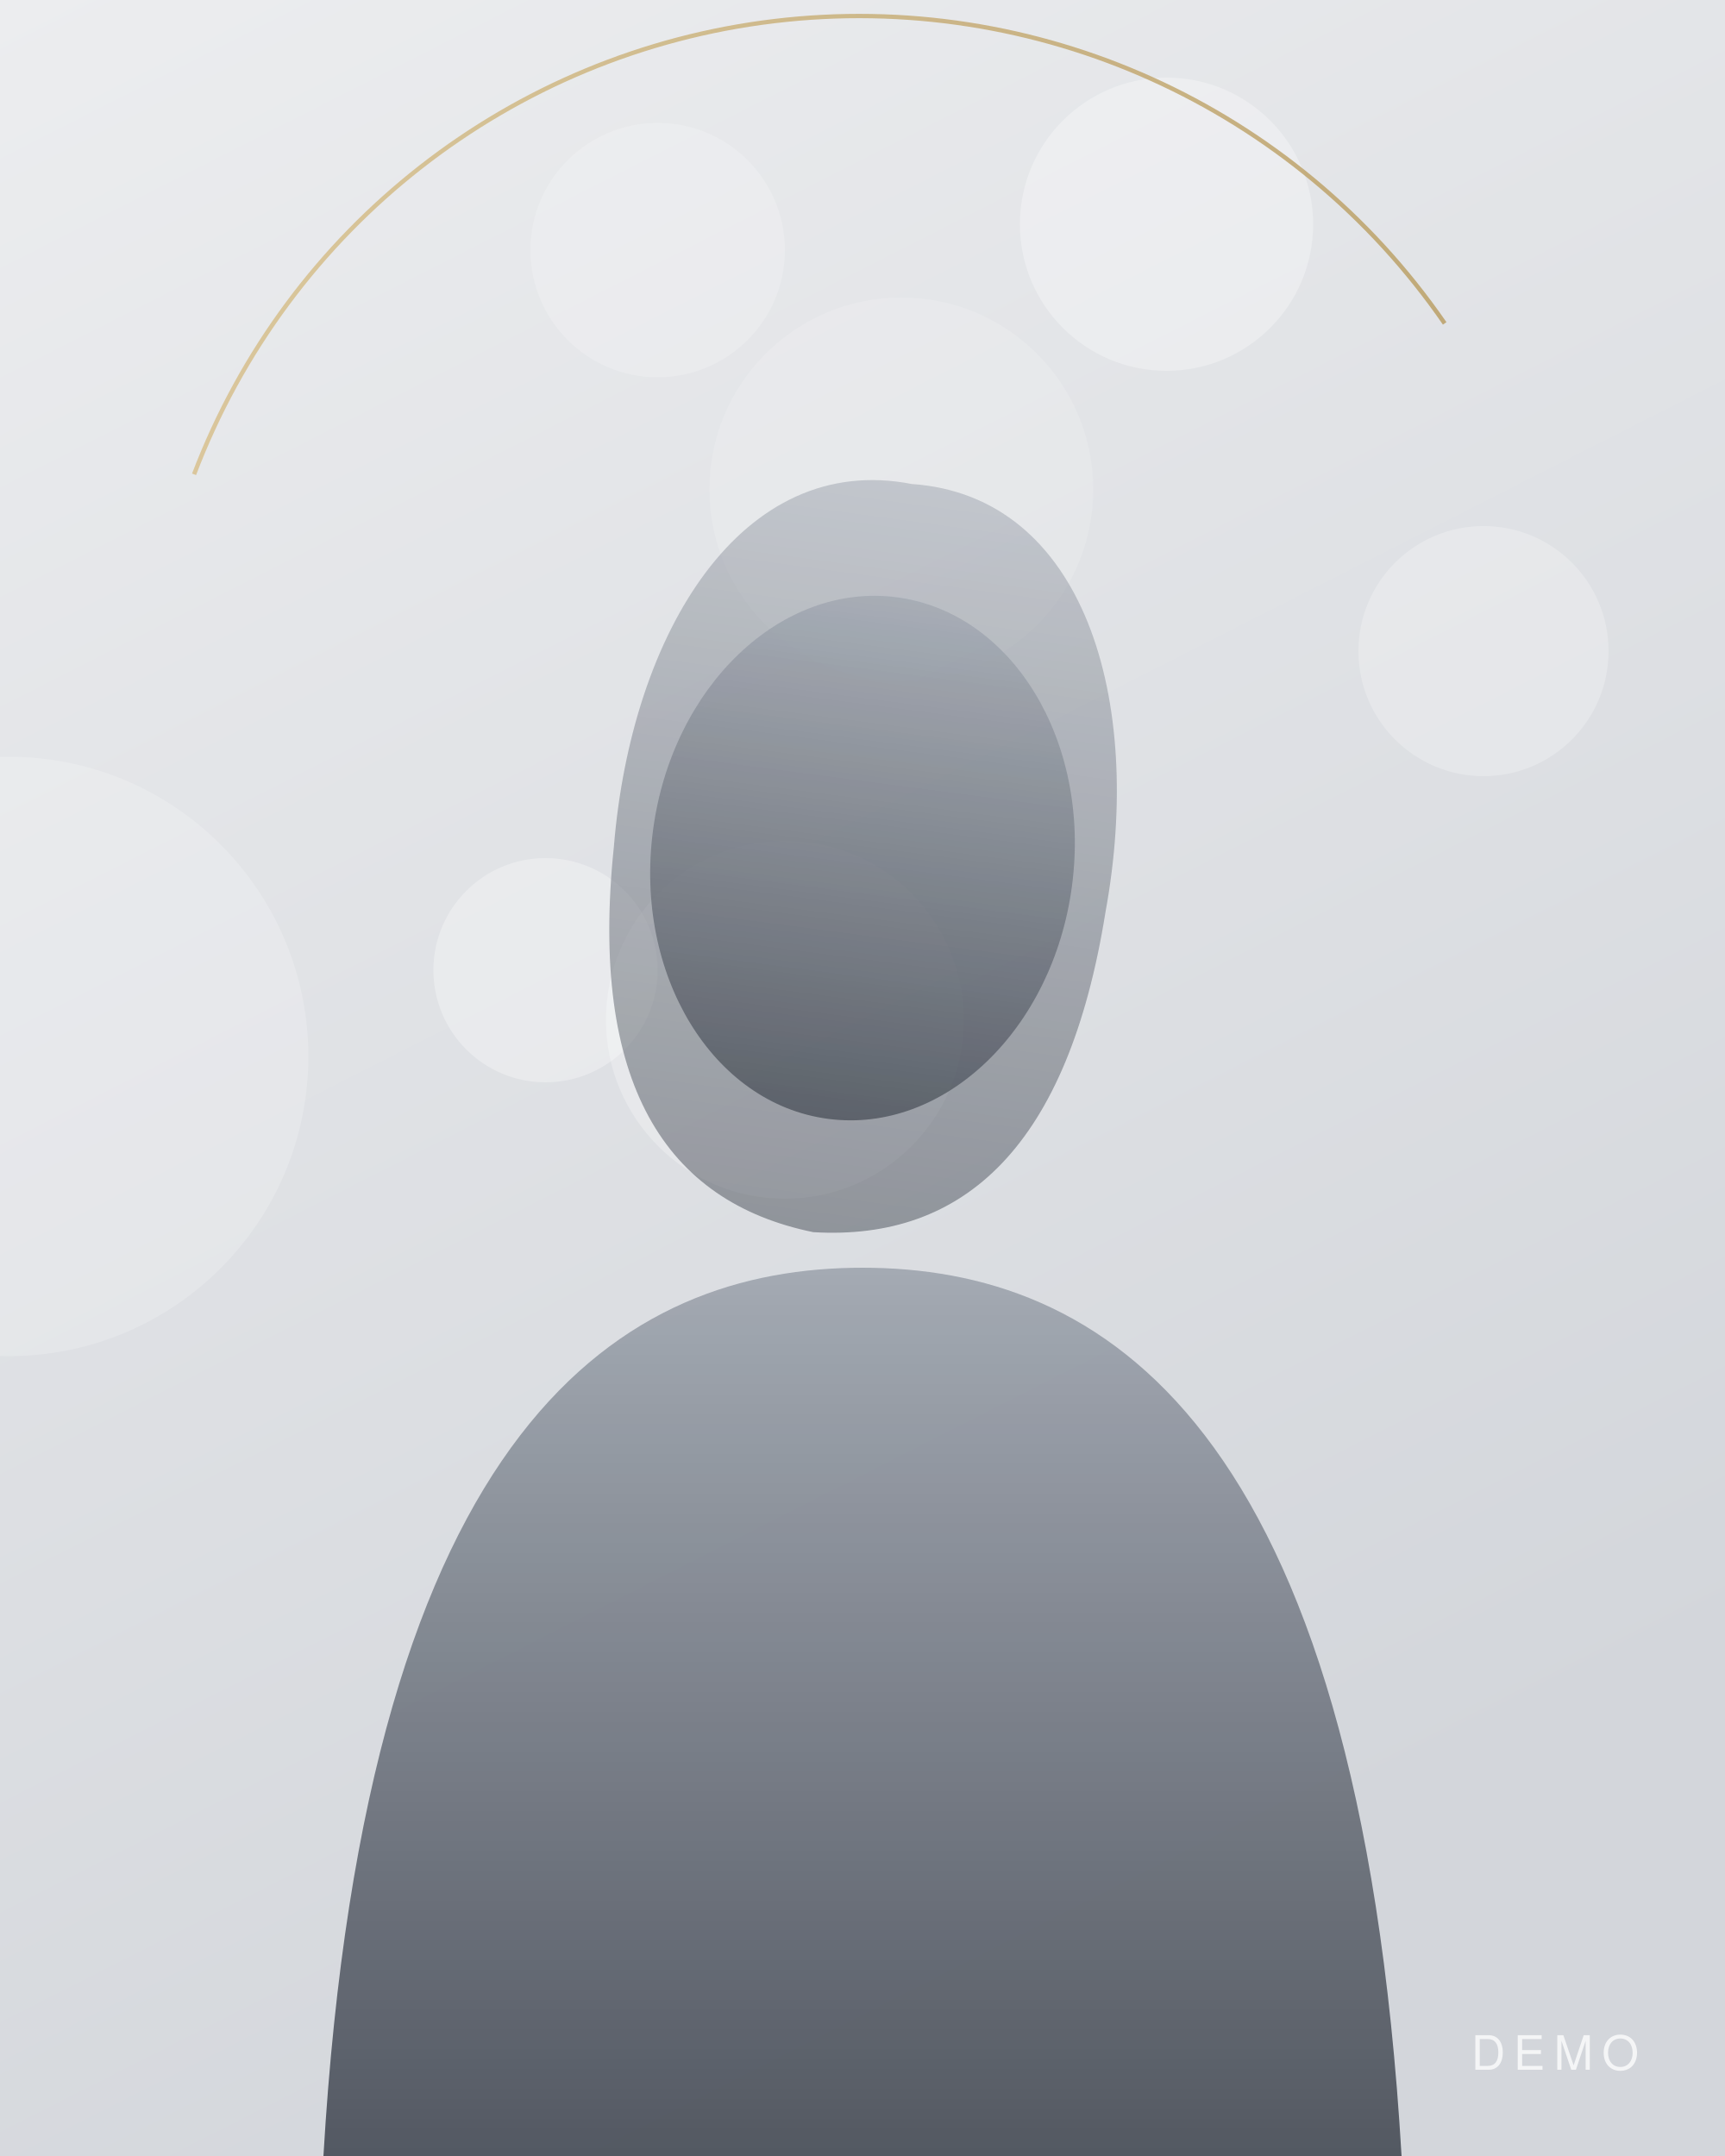
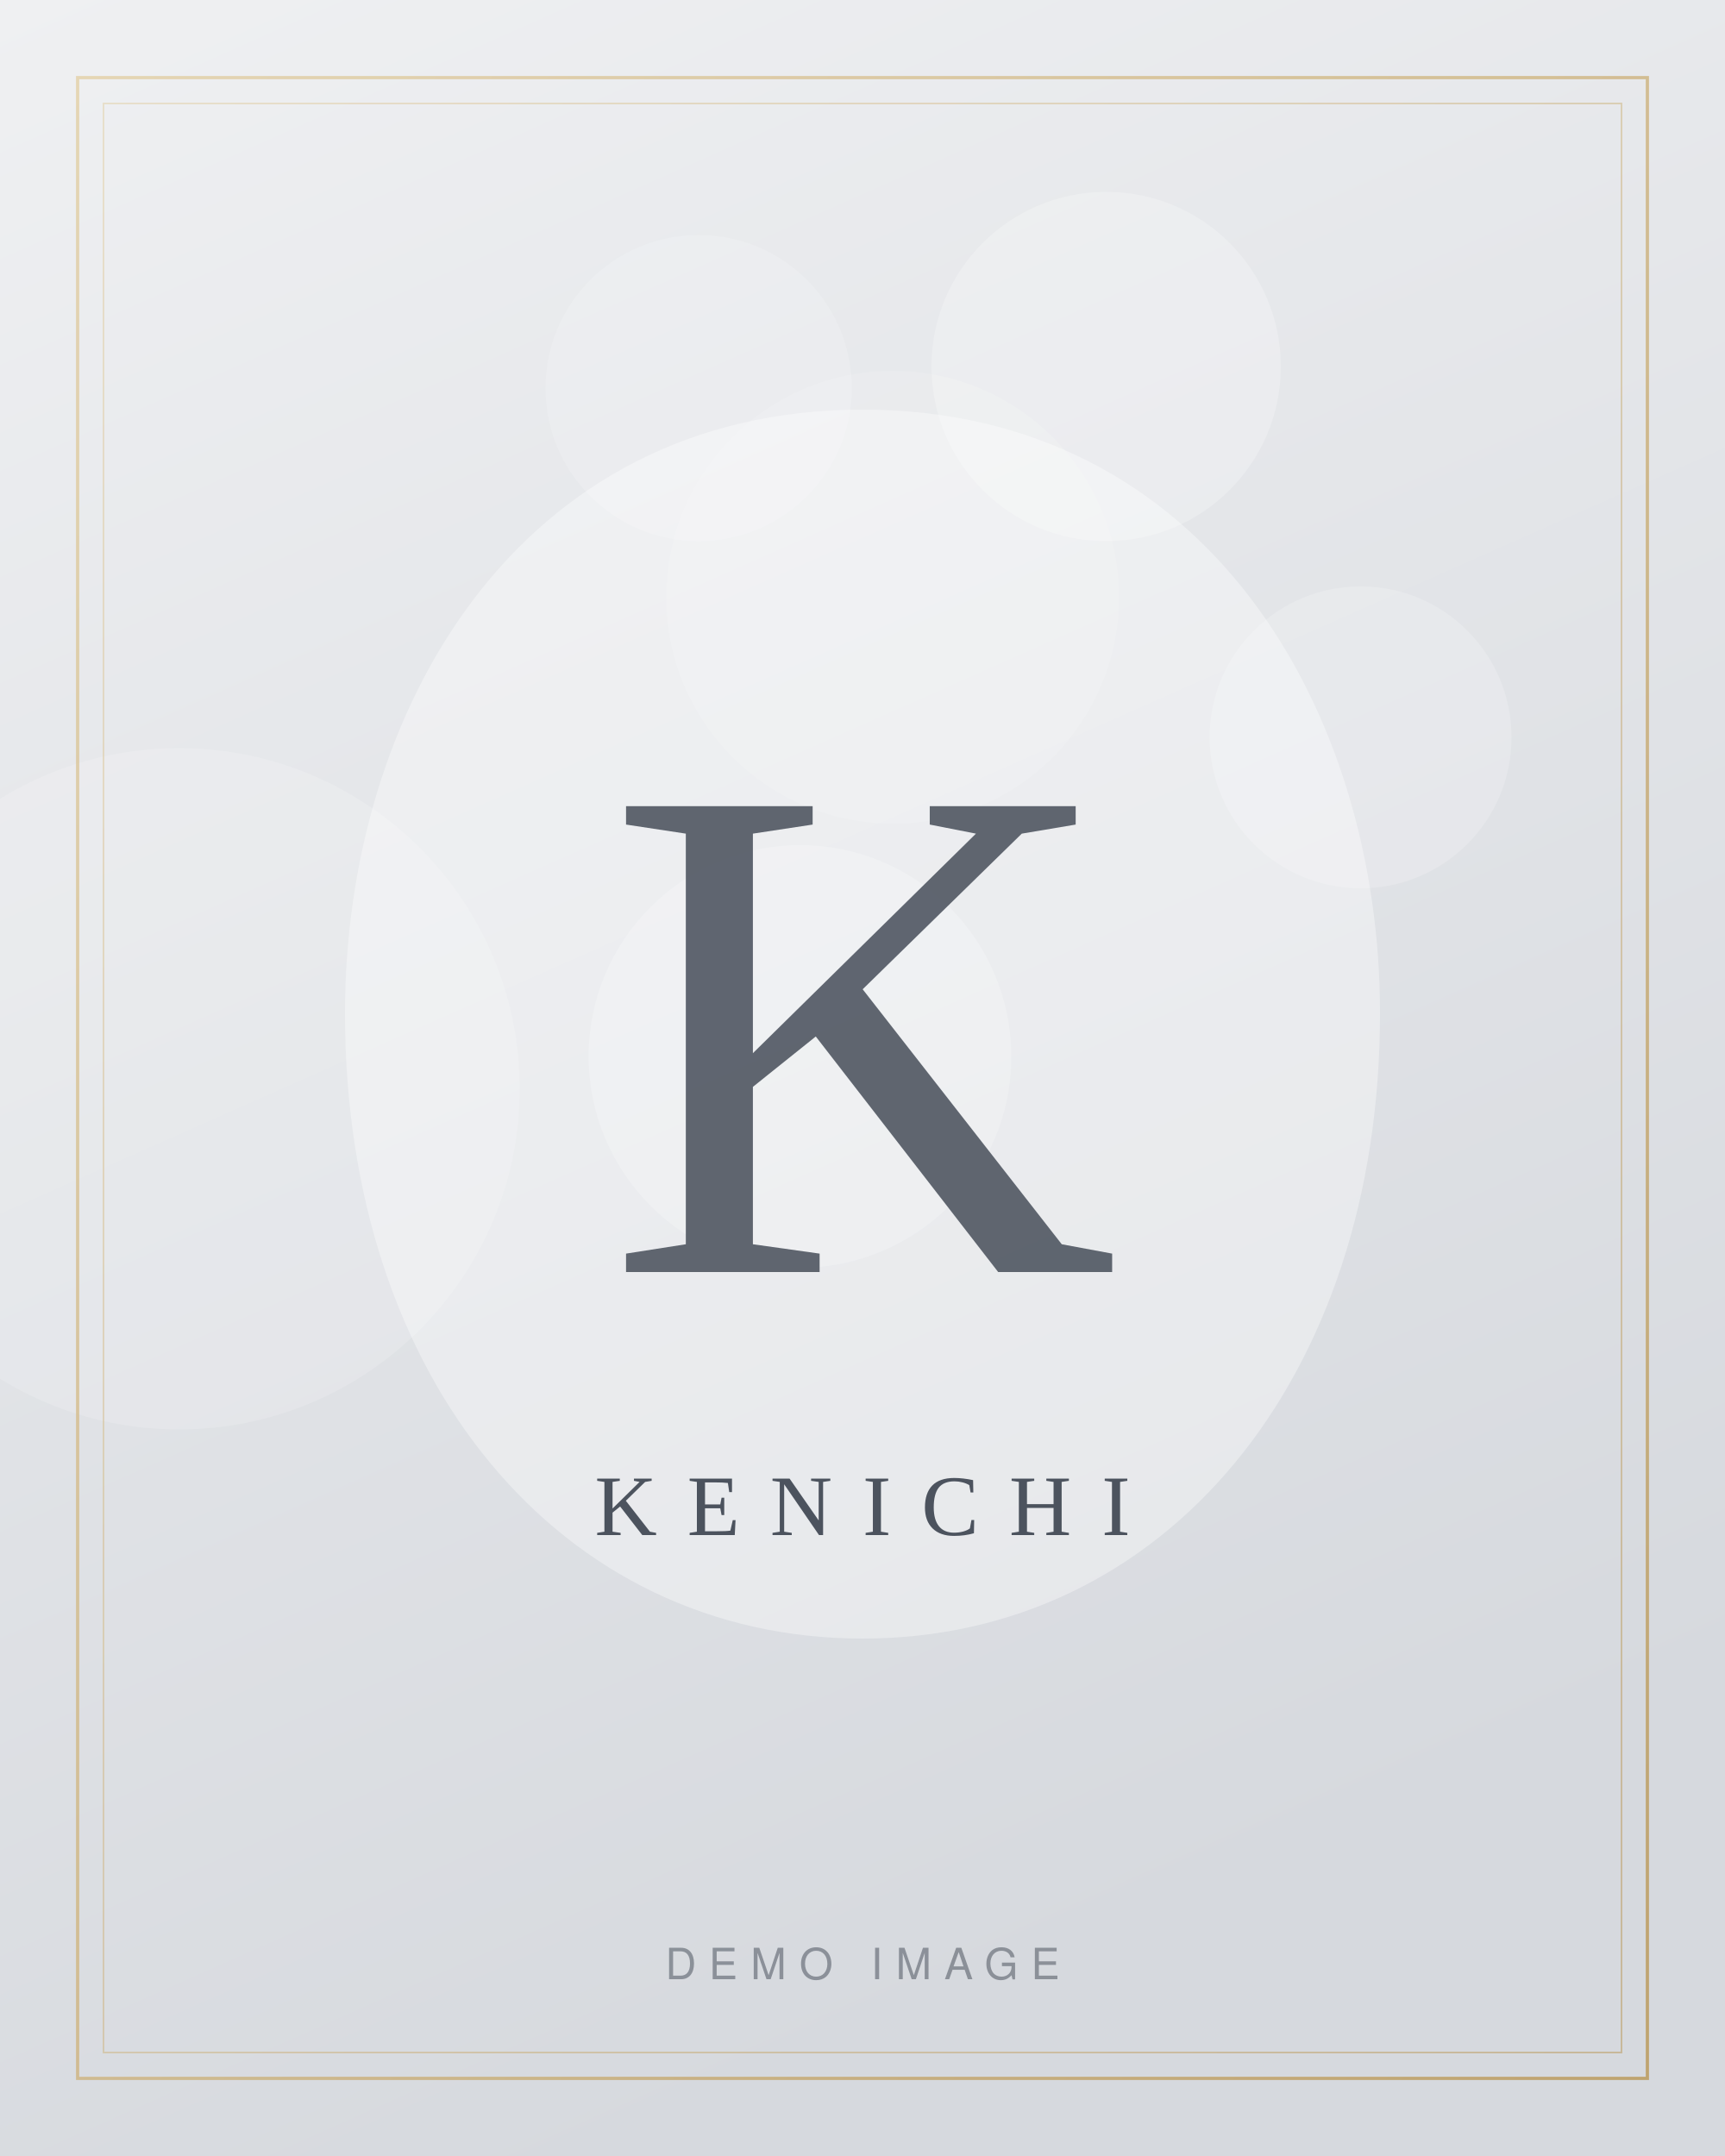
<svg xmlns="http://www.w3.org/2000/svg" viewBox="0 0 800 1000" width="800" height="1000">
  <defs>
-     <linearGradient id="bg" x1="0" y1="0" x2="0.4" y2="1">
-       <stop offset="0" stop-color="#ECEDEF" />
-       <stop offset="1" stop-color="#D3D6DB" />
+     <linearGradient id="bg" x1="0" y1="0" x2="0.35" y2="1">
+       <stop offset="0" stop-color="#EFF0F2" />
+       <stop offset="1" stop-color="#D6D9DE" />
    </linearGradient>
-     <linearGradient id="fig" x1="0" y1="0" x2="0" y2="1">
-       <stop offset="0" stop-color="#9EA4AE" />
-       <stop offset="1" stop-color="#454B55" />
-     </linearGradient>
-     <linearGradient id="gold" x1="0" y1="0" x2="1" y2="0">
-       <stop offset="0" stop-color="#D7BE88" />
-       <stop offset="1" stop-color="#B89B5E" />
+     <linearGradient id="gold" x1="0" y1="0" x2="1" y2="1">
+       <stop offset="0" stop-color="#E2CFA6" />
+       <stop offset="1" stop-color="#B99755" />
    </linearGradient>
  </defs>
  <rect width="800" height="1000" fill="url(#bg)" />
-   <circle cx="4" cy="490" r="139" fill="#FFFFFF" opacity="0.19" />
-   <circle cx="305" cy="116" r="59" fill="#FFFFFF" opacity="0.18" />
-   <circle cx="418" cy="227" r="89" fill="#FFFFFF" opacity="0.14" />
-   <circle cx="688" cy="302" r="58" fill="#FFFFFF" opacity="0.24" />
-   <circle cx="364" cy="473" r="83" fill="#FFFFFF" opacity="0.26" />
-   <circle cx="541" cy="104" r="68" fill="#FFFFFF" opacity="0.30" />
-   <circle cx="253" cy="450" r="52" fill="#FFFFFF" opacity="0.30" />
-   <g transform="rotate(7.5 400 398)" opacity="0.92">
-     <path d="M400 223 C 480 218, 520 308, 515 408 C 512 518, 470 568, 400 573 C 330 568, 288 518, 285 408 C 280 308, 320 218, 400 223 Z" fill="url(#fig)" opacity="0.55" />
-     <ellipse cx="400" cy="398" rx="98" ry="122" fill="url(#fig)" opacity="0.85" />
-   </g>
-   <path d="M150 1000 C 170 658, 290 588, 400 588 C 510 588, 630 658, 650 1000 Z" fill="url(#fig)" opacity="0.9" />
-   <path d="M90 220 A 330 330 0 0 1 670 150" stroke="url(#gold)" stroke-width="2" fill="none" opacity="0.8" />
-   <text x="760" y="960" text-anchor="end" font-family="Helvetica, Arial, sans-serif" font-size="22" letter-spacing="4" fill="#FFFFFF" opacity="0.75">DEMO</text>
+   <circle cx="83" cy="505" r="158" fill="#FFFFFF" opacity="0.15" />
+   <circle cx="324" cy="180" r="71" fill="#FFFFFF" opacity="0.15" />
+   <circle cx="414" cy="277" r="105" fill="#FFFFFF" opacity="0.11" />
+   <circle cx="631" cy="342" r="70" fill="#FFFFFF" opacity="0.19" />
+   <circle cx="371" cy="490" r="98" fill="#FFFFFF" opacity="0.20" />
+   <circle cx="513" cy="170" r="81" fill="#FFFFFF" opacity="0.23" />
+   <rect x="36" y="36" width="728" height="928" fill="none" stroke="url(#gold)" stroke-width="1.5" opacity="0.8" />
+   <rect x="48" y="48" width="704" height="904" fill="none" stroke="url(#gold)" stroke-width="0.8" opacity="0.5" />
+   <path d="M400 190 C 560 190 640 330 640 470 C 640 640 540 760 400 760 C 260 760 160 640 160 470 C 160 330 240 190 400 190 Z" fill="#FFFFFF" opacity="0.35" />
+   <text x="400" y="590" text-anchor="middle" font-family="Cormorant Garamond, 'Times New Roman', Georgia, serif" font-size="330" fill="#4C535E" opacity="0.88">K</text>
+   <line x1="320" y1="660" x2="480" y2="660" stroke="url(#gold)" stroke-width="2" />
+   <text x="400" y="712" text-anchor="middle" font-family="Cormorant Garamond, 'Times New Roman', Georgia, serif" font-size="40" letter-spacing="14" fill="#4C535E">KENICHI</text>
+   <text x="400" y="918" text-anchor="middle" font-family="Helvetica, Arial, sans-serif" font-size="20" letter-spacing="6" fill="#4C535E" opacity="0.55">DEMO IMAGE</text>
</svg>
